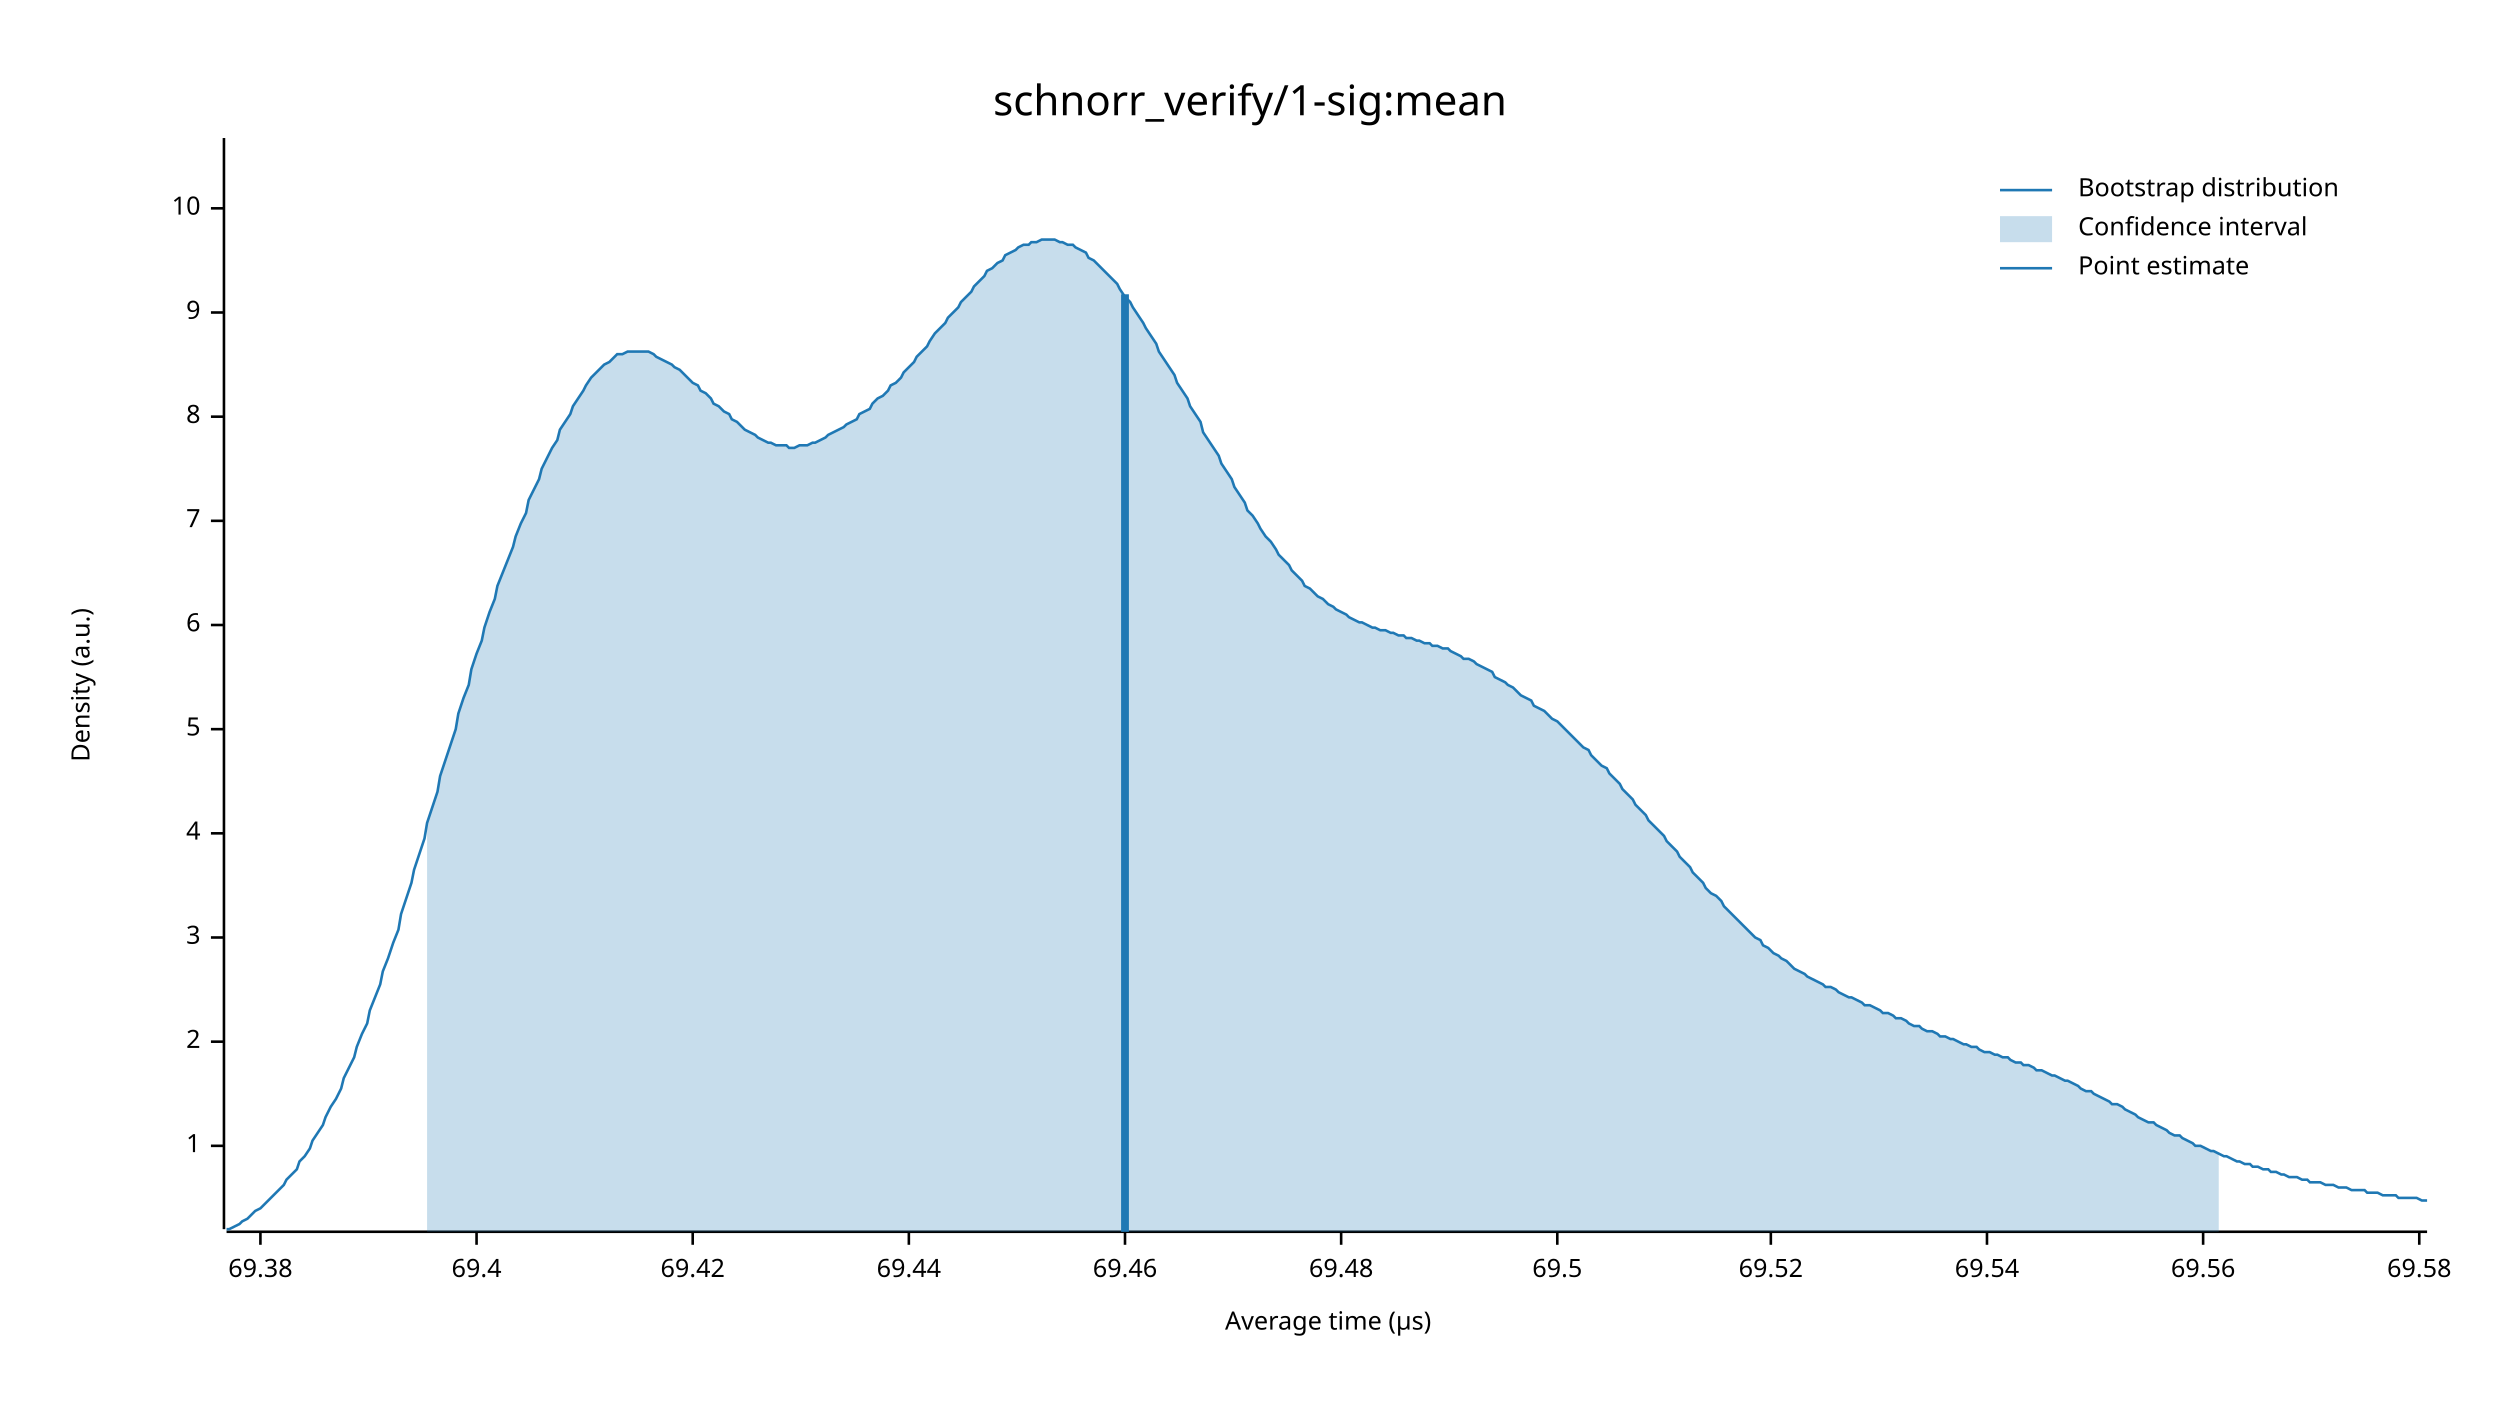
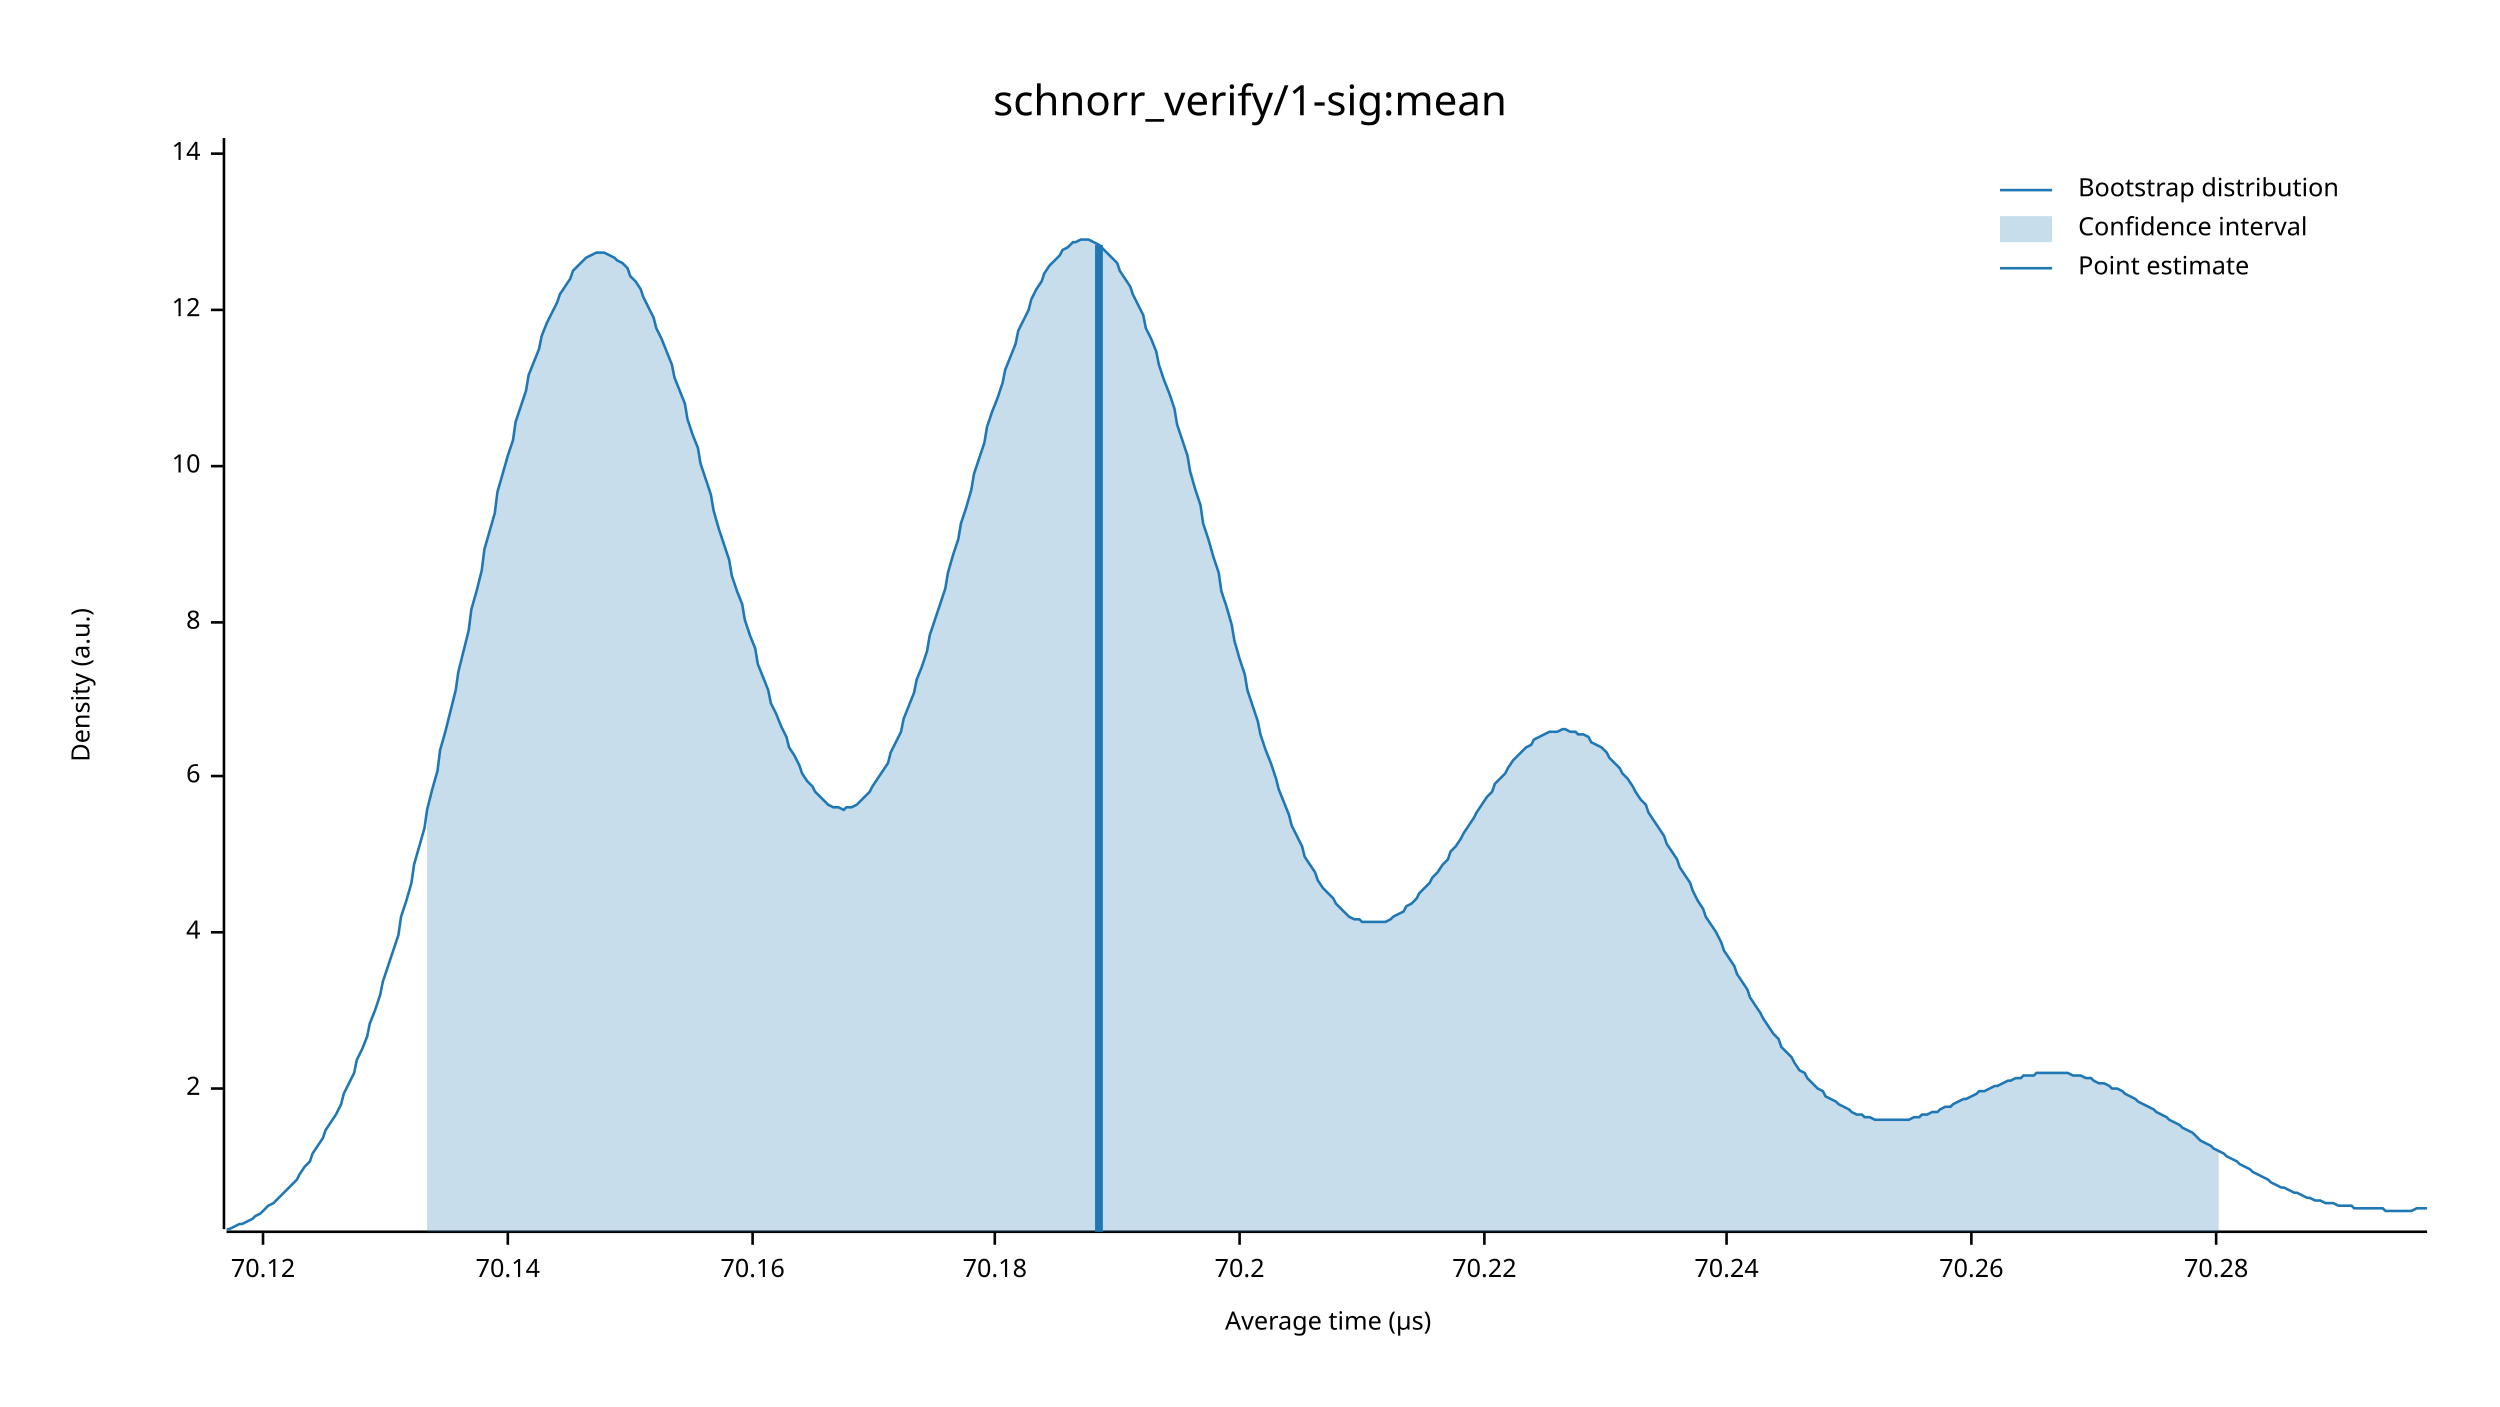
<svg xmlns="http://www.w3.org/2000/svg" width="960" height="540" viewBox="0 0 960 540">
  <text x="480" y="32" dy="0.76em" text-anchor="middle" font-family="sans-serif" font-size="16.129" opacity="1" fill="#000000">
schnorr_verify/1-sig:mean
</text>
  <text x="27" y="263" dy="0.76em" text-anchor="middle" font-family="sans-serif" font-size="9.677" opacity="1" fill="#000000" transform="rotate(270, 27, 263)">
Density (a.u.)
</text>
  <text x="510" y="513" dy="-0.5ex" text-anchor="middle" font-family="sans-serif" font-size="9.677" opacity="1" fill="#000000">
Average time (µs)
</text>
  <polyline fill="none" opacity="1" stroke="#000000" stroke-width="1" points="86,53 86,472 " />
-   <text x="77" y="440" dy="0.5ex" text-anchor="end" font-family="sans-serif" font-size="9.677" opacity="1" fill="#000000">
- 1
- </text>
-   <polyline fill="none" opacity="1" stroke="#000000" stroke-width="1" points="81,440 86,440 " />
-   <text x="77" y="400" dy="0.5ex" text-anchor="end" font-family="sans-serif" font-size="9.677" opacity="1" fill="#000000">
+   <text x="77" y="418" dy="0.5ex" text-anchor="end" font-family="sans-serif" font-size="9.677" opacity="1" fill="#000000">
2
</text>
-   <polyline fill="none" opacity="1" stroke="#000000" stroke-width="1" points="81,400 86,400 " />
-   <text x="77" y="360" dy="0.5ex" text-anchor="end" font-family="sans-serif" font-size="9.677" opacity="1" fill="#000000">
- 3
- </text>
-   <polyline fill="none" opacity="1" stroke="#000000" stroke-width="1" points="81,360 86,360 " />
-   <text x="77" y="320" dy="0.5ex" text-anchor="end" font-family="sans-serif" font-size="9.677" opacity="1" fill="#000000">
+   <polyline fill="none" opacity="1" stroke="#000000" stroke-width="1" points="81,418 86,418 " />
+   <text x="77" y="358" dy="0.5ex" text-anchor="end" font-family="sans-serif" font-size="9.677" opacity="1" fill="#000000">
4
</text>
-   <polyline fill="none" opacity="1" stroke="#000000" stroke-width="1" points="81,320 86,320 " />
-   <text x="77" y="280" dy="0.5ex" text-anchor="end" font-family="sans-serif" font-size="9.677" opacity="1" fill="#000000">
- 5
- </text>
-   <polyline fill="none" opacity="1" stroke="#000000" stroke-width="1" points="81,280 86,280 " />
-   <text x="77" y="240" dy="0.5ex" text-anchor="end" font-family="sans-serif" font-size="9.677" opacity="1" fill="#000000">
+   <polyline fill="none" opacity="1" stroke="#000000" stroke-width="1" points="81,358 86,358 " />
+   <text x="77" y="298" dy="0.5ex" text-anchor="end" font-family="sans-serif" font-size="9.677" opacity="1" fill="#000000">
6
</text>
-   <polyline fill="none" opacity="1" stroke="#000000" stroke-width="1" points="81,240 86,240 " />
-   <text x="77" y="200" dy="0.5ex" text-anchor="end" font-family="sans-serif" font-size="9.677" opacity="1" fill="#000000">
- 7
- </text>
-   <polyline fill="none" opacity="1" stroke="#000000" stroke-width="1" points="81,200 86,200 " />
-   <text x="77" y="160" dy="0.5ex" text-anchor="end" font-family="sans-serif" font-size="9.677" opacity="1" fill="#000000">
+   <polyline fill="none" opacity="1" stroke="#000000" stroke-width="1" points="81,298 86,298 " />
+   <text x="77" y="239" dy="0.5ex" text-anchor="end" font-family="sans-serif" font-size="9.677" opacity="1" fill="#000000">
8
</text>
-   <polyline fill="none" opacity="1" stroke="#000000" stroke-width="1" points="81,160 86,160 " />
-   <text x="77" y="120" dy="0.5ex" text-anchor="end" font-family="sans-serif" font-size="9.677" opacity="1" fill="#000000">
- 9
- </text>
-   <polyline fill="none" opacity="1" stroke="#000000" stroke-width="1" points="81,120 86,120 " />
-   <text x="77" y="80" dy="0.5ex" text-anchor="end" font-family="sans-serif" font-size="9.677" opacity="1" fill="#000000">
+   <polyline fill="none" opacity="1" stroke="#000000" stroke-width="1" points="81,239 86,239 " />
+   <text x="77" y="179" dy="0.5ex" text-anchor="end" font-family="sans-serif" font-size="9.677" opacity="1" fill="#000000">
10
</text>
-   <polyline fill="none" opacity="1" stroke="#000000" stroke-width="1" points="81,80 86,80 " />
+   <polyline fill="none" opacity="1" stroke="#000000" stroke-width="1" points="81,179 86,179 " />
+   <text x="77" y="119" dy="0.5ex" text-anchor="end" font-family="sans-serif" font-size="9.677" opacity="1" fill="#000000">
+ 12
+ </text>
+   <polyline fill="none" opacity="1" stroke="#000000" stroke-width="1" points="81,119 86,119 " />
+   <text x="77" y="59" dy="0.5ex" text-anchor="end" font-family="sans-serif" font-size="9.677" opacity="1" fill="#000000">
+ 14
+ </text>
+   <polyline fill="none" opacity="1" stroke="#000000" stroke-width="1" points="81,59 86,59 " />
  <polyline fill="none" opacity="1" stroke="#000000" stroke-width="1" points="87,473 932,473 " />
-   <text x="100" y="483" dy="0.76em" text-anchor="middle" font-family="sans-serif" font-size="9.677" opacity="1" fill="#000000">
- 69.38
+   <text x="101" y="483" dy="0.76em" text-anchor="middle" font-family="sans-serif" font-size="9.677" opacity="1" fill="#000000">
+ 70.12
</text>
-   <polyline fill="none" opacity="1" stroke="#000000" stroke-width="1" points="100,473 100,478 " />
-   <text x="183" y="483" dy="0.76em" text-anchor="middle" font-family="sans-serif" font-size="9.677" opacity="1" fill="#000000">
- 69.4
+   <polyline fill="none" opacity="1" stroke="#000000" stroke-width="1" points="101,473 101,478 " />
+   <text x="195" y="483" dy="0.76em" text-anchor="middle" font-family="sans-serif" font-size="9.677" opacity="1" fill="#000000">
+ 70.14
</text>
-   <polyline fill="none" opacity="1" stroke="#000000" stroke-width="1" points="183,473 183,478 " />
-   <text x="266" y="483" dy="0.76em" text-anchor="middle" font-family="sans-serif" font-size="9.677" opacity="1" fill="#000000">
- 69.42
+   <polyline fill="none" opacity="1" stroke="#000000" stroke-width="1" points="195,473 195,478 " />
+   <text x="289" y="483" dy="0.76em" text-anchor="middle" font-family="sans-serif" font-size="9.677" opacity="1" fill="#000000">
+ 70.16
</text>
-   <polyline fill="none" opacity="1" stroke="#000000" stroke-width="1" points="266,473 266,478 " />
-   <text x="349" y="483" dy="0.76em" text-anchor="middle" font-family="sans-serif" font-size="9.677" opacity="1" fill="#000000">
- 69.44
+   <polyline fill="none" opacity="1" stroke="#000000" stroke-width="1" points="289,473 289,478 " />
+   <text x="382" y="483" dy="0.76em" text-anchor="middle" font-family="sans-serif" font-size="9.677" opacity="1" fill="#000000">
+ 70.18
</text>
-   <polyline fill="none" opacity="1" stroke="#000000" stroke-width="1" points="349,473 349,478 " />
-   <text x="432" y="483" dy="0.76em" text-anchor="middle" font-family="sans-serif" font-size="9.677" opacity="1" fill="#000000">
- 69.46
+   <polyline fill="none" opacity="1" stroke="#000000" stroke-width="1" points="382,473 382,478 " />
+   <text x="476" y="483" dy="0.76em" text-anchor="middle" font-family="sans-serif" font-size="9.677" opacity="1" fill="#000000">
+ 70.2
</text>
-   <polyline fill="none" opacity="1" stroke="#000000" stroke-width="1" points="432,473 432,478 " />
-   <text x="515" y="483" dy="0.76em" text-anchor="middle" font-family="sans-serif" font-size="9.677" opacity="1" fill="#000000">
- 69.48
+   <polyline fill="none" opacity="1" stroke="#000000" stroke-width="1" points="476,473 476,478 " />
+   <text x="570" y="483" dy="0.76em" text-anchor="middle" font-family="sans-serif" font-size="9.677" opacity="1" fill="#000000">
+ 70.22
</text>
-   <polyline fill="none" opacity="1" stroke="#000000" stroke-width="1" points="515,473 515,478 " />
-   <text x="598" y="483" dy="0.76em" text-anchor="middle" font-family="sans-serif" font-size="9.677" opacity="1" fill="#000000">
- 69.5
+   <polyline fill="none" opacity="1" stroke="#000000" stroke-width="1" points="570,473 570,478 " />
+   <text x="663" y="483" dy="0.76em" text-anchor="middle" font-family="sans-serif" font-size="9.677" opacity="1" fill="#000000">
+ 70.24
</text>
-   <polyline fill="none" opacity="1" stroke="#000000" stroke-width="1" points="598,473 598,478 " />
-   <text x="680" y="483" dy="0.76em" text-anchor="middle" font-family="sans-serif" font-size="9.677" opacity="1" fill="#000000">
- 69.52
+   <polyline fill="none" opacity="1" stroke="#000000" stroke-width="1" points="663,473 663,478 " />
+   <text x="757" y="483" dy="0.76em" text-anchor="middle" font-family="sans-serif" font-size="9.677" opacity="1" fill="#000000">
+ 70.26
</text>
-   <polyline fill="none" opacity="1" stroke="#000000" stroke-width="1" points="680,473 680,478 " />
-   <text x="763" y="483" dy="0.76em" text-anchor="middle" font-family="sans-serif" font-size="9.677" opacity="1" fill="#000000">
- 69.54
+   <polyline fill="none" opacity="1" stroke="#000000" stroke-width="1" points="757,473 757,478 " />
+   <text x="851" y="483" dy="0.76em" text-anchor="middle" font-family="sans-serif" font-size="9.677" opacity="1" fill="#000000">
+ 70.28
</text>
-   <polyline fill="none" opacity="1" stroke="#000000" stroke-width="1" points="763,473 763,478 " />
-   <text x="846" y="483" dy="0.76em" text-anchor="middle" font-family="sans-serif" font-size="9.677" opacity="1" fill="#000000">
- 69.56
- </text>
-   <polyline fill="none" opacity="1" stroke="#000000" stroke-width="1" points="846,473 846,478 " />
-   <text x="929" y="483" dy="0.76em" text-anchor="middle" font-family="sans-serif" font-size="9.677" opacity="1" fill="#000000">
- 69.58
- </text>
-   <polyline fill="none" opacity="1" stroke="#000000" stroke-width="1" points="929,473 929,478 " />
-   <polyline fill="none" opacity="1" stroke="#1F78B4" stroke-width="1" points="87,472 88,472 90,471 92,470 93,469 95,468 97,466 98,465 100,464 102,462 103,461 105,459 107,457 109,455 110,453 112,451 114,449 115,446 117,444 119,441 120,438 122,435 124,432 125,429 127,425 129,422 131,418 132,414 134,410 136,406 137,402 139,397 141,393 142,388 144,383 146,378 147,373 149,368 151,362 153,357 154,351 156,345 158,339 159,334 161,328 163,322 164,316 166,310 168,304 169,298 171,292 173,286 175,280 176,274 178,268 180,263 181,257 183,251 185,246 186,241 188,235 190,230 191,225 193,220 195,215 197,210 198,206 200,201 202,197 203,192 205,188 207,184 208,180 210,176 212,172 214,169 215,165 217,162 219,159 220,156 222,153 224,150 225,148 227,145 229,143 230,142 232,140 234,139 236,137 237,136 239,136 241,135 242,135 244,135 246,135 247,135 249,135 251,136 252,137 254,138 256,139 258,140 259,141 261,142 263,144 264,145 266,147 268,148 269,150 271,151 273,153 274,155 276,156 278,158 280,159 281,161 283,162 285,164 286,165 288,166 290,167 291,168 293,169 295,170 296,170 298,171 300,171 302,171 303,172 305,172 307,171 308,171 310,171 312,170 313,170 315,169 317,168 318,167 320,166 322,165 324,164 325,163 327,162 329,161 330,159 332,158 334,157 335,155 337,153 339,152 341,150 342,148 344,147 346,145 347,143 349,141 351,139 352,137 354,135 356,133 357,131 359,128 361,126 363,124 364,122 366,120 368,118 369,116 371,114 373,112 374,110 376,108 378,106 379,104 381,103 383,101 385,100 386,98 388,97 390,96 391,95 393,94 395,94 396,93 398,93 400,92 401,92 403,92 405,92 407,93 408,93 410,94 412,94 413,95 415,96 417,97 418,99 420,100 422,102 423,103 425,105 427,107 429,109 430,111 432,114 434,116 435,118 437,121 439,124 440,126 442,129 444,132 445,135 447,138 449,141 451,144 452,147 454,150 456,153 457,156 459,159 461,162 462,166 464,169 466,172 468,175 469,178 471,181 473,184 474,187 476,190 478,193 479,196 481,198 483,201 484,203 486,206 488,208 490,211 491,213 493,215 495,217 496,219 498,221 500,223 501,225 503,226 505,228 506,229 508,230 510,232 512,233 513,234 515,235 517,236 518,237 520,238 522,239 523,239 525,240 527,241 528,241 530,242 532,242 534,243 535,243 537,244 539,244 540,245 542,245 544,246 545,246 547,247 549,247 550,248 552,248 554,249 556,249 557,250 559,251 561,252 562,253 564,253 566,254 567,255 569,256 571,257 573,258 574,260 576,261 578,262 579,263 581,264 583,266 584,267 586,268 588,269 589,271 591,272 593,273 595,275 596,276 598,277 600,279 601,280 603,282 605,284 606,285 608,287 610,288 611,290 613,292 615,294 617,295 618,297 620,299 622,301 623,303 625,305 627,307 628,309 630,311 632,313 633,315 635,317 637,319 639,321 640,323 642,325 644,327 645,329 647,331 649,333 650,335 652,337 654,339 655,341 657,343 659,344 661,346 662,348 664,350 666,352 667,353 669,355 671,357 672,358 674,360 676,361 677,363 679,364 681,366 683,367 684,368 686,369 688,371 689,372 691,373 693,374 694,375 696,376 698,377 700,378 701,379 703,379 705,380 706,381 708,382 710,383 711,383 713,384 715,385 716,386 718,386 720,387 722,388 723,389 725,389 727,390 728,391 730,391 732,392 733,393 735,394 737,394 738,395 740,396 742,396 744,397 745,398 747,398 749,399 750,399 752,400 754,401 755,401 757,402 759,402 760,403 762,404 764,404 766,405 767,405 769,406 771,406 772,407 774,408 776,408 777,409 779,409 781,410 782,411 784,411 786,412 788,413 789,413 791,414 793,415 794,415 796,416 798,417 799,418 801,419 803,419 804,420 806,421 808,422 810,423 811,424 813,424 815,425 816,426 818,427 820,428 821,429 823,430 825,431 827,431 828,432 830,433 832,434 833,435 835,436 837,436 838,437 840,438 842,439 843,440 845,440 847,441 849,442 850,442 852,443 854,444 855,444 857,445 859,446 860,446 862,447 864,447 865,448 867,448 869,449 871,449 872,450 874,450 876,451 877,451 879,452 881,452 882,452 884,453 886,453 887,454 889,454 891,454 893,455 894,455 896,455 898,456 899,456 901,456 903,457 904,457 906,457 908,457 909,458 911,458 913,458 915,459 916,459 918,459 920,459 921,460 923,460 925,460 926,460 928,460 930,461 932,461 " />
-   <polygon opacity="0.25" fill="#1F78B4" points="164,316 166,310 168,304 169,298 171,292 173,286 175,280 176,274 178,268 180,263 181,257 183,251 185,246 186,241 188,235 190,230 191,225 193,220 195,215 197,210 198,206 200,201 202,197 203,192 205,188 207,184 208,180 210,176 212,172 214,169 215,165 217,162 219,159 220,156 222,153 224,150 225,148 227,145 229,143 230,142 232,140 234,139 236,137 237,136 239,136 241,135 242,135 244,135 246,135 247,135 249,135 251,136 252,137 254,138 256,139 258,140 259,141 261,142 263,144 264,145 266,147 268,148 269,150 271,151 273,153 274,155 276,156 278,158 280,159 281,161 283,162 285,164 286,165 288,166 290,167 291,168 293,169 295,170 296,170 298,171 300,171 302,171 303,172 305,172 307,171 308,171 310,171 312,170 313,170 315,169 317,168 318,167 320,166 322,165 324,164 325,163 327,162 329,161 330,159 332,158 334,157 335,155 337,153 339,152 341,150 342,148 344,147 346,145 347,143 349,141 351,139 352,137 354,135 356,133 357,131 359,128 361,126 363,124 364,122 366,120 368,118 369,116 371,114 373,112 374,110 376,108 378,106 379,104 381,103 383,101 385,100 386,98 388,97 390,96 391,95 393,94 395,94 396,93 398,93 400,92 401,92 403,92 405,92 407,93 408,93 410,94 412,94 413,95 415,96 417,97 418,99 420,100 422,102 423,103 425,105 427,107 429,109 430,111 432,114 434,116 435,118 437,121 439,124 440,126 442,129 444,132 445,135 447,138 449,141 451,144 452,147 454,150 456,153 457,156 459,159 461,162 462,166 464,169 466,172 468,175 469,178 471,181 473,184 474,187 476,190 478,193 479,196 481,198 483,201 484,203 486,206 488,208 490,211 491,213 493,215 495,217 496,219 498,221 500,223 501,225 503,226 505,228 506,229 508,230 510,232 512,233 513,234 515,235 517,236 518,237 520,238 522,239 523,239 525,240 527,241 528,241 530,242 532,242 534,243 535,243 537,244 539,244 540,245 542,245 544,246 545,246 547,247 549,247 550,248 552,248 554,249 556,249 557,250 559,251 561,252 562,253 564,253 566,254 567,255 569,256 571,257 573,258 574,260 576,261 578,262 579,263 581,264 583,266 584,267 586,268 588,269 589,271 591,272 593,273 595,275 596,276 598,277 600,279 601,280 603,282 605,284 606,285 608,287 610,288 611,290 613,292 615,294 617,295 618,297 620,299 622,301 623,303 625,305 627,307 628,309 630,311 632,313 633,315 635,317 637,319 639,321 640,323 642,325 644,327 645,329 647,331 649,333 650,335 652,337 654,339 655,341 657,343 659,344 661,346 662,348 664,350 666,352 667,353 669,355 671,357 672,358 674,360 676,361 677,363 679,364 681,366 683,367 684,368 686,369 688,371 689,372 691,373 693,374 694,375 696,376 698,377 700,378 701,379 703,379 705,380 706,381 708,382 710,383 711,383 713,384 715,385 716,386 718,386 720,387 722,388 723,389 725,389 727,390 728,391 730,391 732,392 733,393 735,394 737,394 738,395 740,396 742,396 744,397 745,398 747,398 749,399 750,399 752,400 754,401 755,401 757,402 759,402 760,403 762,404 764,404 766,405 767,405 769,406 771,406 772,407 774,408 776,408 777,409 779,409 781,410 782,411 784,411 786,412 788,413 789,413 791,414 793,415 794,415 796,416 798,417 799,418 801,419 803,419 804,420 806,421 808,422 810,423 811,424 813,424 815,425 816,426 818,427 820,428 821,429 823,430 825,431 827,431 828,432 830,433 832,434 833,435 835,436 837,436 838,437 840,438 842,439 843,440 845,440 847,441 849,442 850,442 852,443 852,473 164,473 " />
-   <polyline fill="none" opacity="1" stroke="#1F78B4" stroke-width="3" points="432,473 432,113 " />
+   <polyline fill="none" opacity="1" stroke="#000000" stroke-width="1" points="851,473 851,478 " />
+   <polyline fill="none" opacity="1" stroke="#1F78B4" stroke-width="1" points="87,472 88,472 90,471 92,470 93,470 95,469 97,468 98,467 100,466 102,464 103,463 105,462 107,460 109,458 110,457 112,455 114,453 115,451 117,448 119,446 120,443 122,440 124,437 125,434 127,431 129,428 131,424 132,420 134,416 136,412 137,407 139,403 141,398 142,393 144,388 146,382 147,377 149,371 151,365 153,359 154,352 156,346 158,339 159,332 161,325 163,318 164,311 166,303 168,296 169,288 171,281 173,273 175,265 176,258 178,250 180,242 181,234 183,227 185,219 186,211 188,204 190,197 191,189 193,182 195,175 197,169 198,162 200,156 202,150 203,144 205,139 207,134 208,129 210,124 212,120 214,116 215,113 217,110 219,107 220,104 222,102 224,100 225,99 227,98 229,97 230,97 232,97 234,98 236,99 237,100 239,101 241,103 242,106 244,108 246,111 247,114 249,118 251,122 252,126 254,130 256,135 258,140 259,145 261,150 263,155 264,161 266,167 268,172 269,178 271,184 273,190 274,196 276,203 278,209 280,215 281,221 283,227 285,232 286,238 288,244 290,249 291,255 293,260 295,265 296,270 298,274 300,279 302,283 303,287 305,290 307,294 308,297 310,300 312,302 313,304 315,306 317,308 318,309 320,310 322,310 324,311 325,310 327,310 329,309 330,308 332,306 334,304 335,302 337,299 339,296 341,293 342,289 344,285 346,281 347,276 349,271 351,266 352,261 354,256 356,250 357,244 359,238 361,232 363,226 364,220 366,213 368,207 369,201 371,195 373,188 374,182 376,176 378,170 379,164 381,158 383,153 385,147 386,142 388,137 390,132 391,127 393,123 395,119 396,115 398,111 400,108 401,105 403,102 405,100 407,98 408,96 410,95 412,93 413,93 415,92 417,92 418,92 420,93 422,94 423,95 425,97 427,99 429,101 430,104 432,107 434,110 435,113 437,117 439,121 440,126 442,130 444,135 445,140 447,146 449,151 451,157 452,163 454,169 456,175 457,181 459,188 461,194 462,201 464,207 466,214 468,220 469,227 471,233 473,240 474,246 476,253 478,259 479,265 481,271 483,277 484,282 486,288 488,293 490,299 491,303 493,308 495,313 496,317 498,321 500,325 501,329 503,332 505,335 506,338 508,341 510,343 512,345 513,347 515,349 517,351 518,352 520,353 522,353 523,354 525,354 527,354 528,354 530,354 532,354 534,353 535,352 537,351 539,350 540,348 542,347 544,345 545,343 547,341 549,339 550,337 552,335 554,332 556,330 557,327 559,325 561,322 562,320 564,317 566,314 567,312 569,309 571,306 573,304 574,301 576,299 578,297 579,295 581,292 583,290 584,289 586,287 588,286 589,284 591,283 593,282 595,281 596,281 598,281 600,280 601,280 603,281 605,281 606,282 608,282 610,283 611,285 613,286 615,287 617,289 618,291 620,293 622,295 623,297 625,299 627,302 628,304 630,307 632,309 633,312 635,315 637,318 639,321 640,324 642,327 644,330 645,333 647,336 649,339 650,342 652,346 654,349 655,352 657,355 659,358 661,362 662,365 664,368 666,371 667,374 669,377 671,380 672,383 674,386 676,389 677,391 679,394 681,397 683,399 684,402 686,404 688,406 689,408 691,411 693,412 694,414 696,416 698,418 700,419 701,421 703,422 705,423 706,424 708,425 710,426 711,427 713,428 715,428 716,429 718,429 720,430 722,430 723,430 725,430 727,430 728,430 730,430 732,430 733,430 735,429 737,429 738,428 740,428 742,427 744,427 745,426 747,425 749,425 750,424 752,423 754,422 755,422 757,421 759,420 760,419 762,419 764,418 766,417 767,417 769,416 771,415 772,415 774,414 776,414 777,413 779,413 781,413 782,412 784,412 786,412 788,412 789,412 791,412 793,412 794,412 796,413 798,413 799,413 801,414 803,414 804,415 806,416 808,416 810,417 811,418 813,418 815,419 816,420 818,421 820,422 821,423 823,424 825,425 827,426 828,427 830,428 832,429 833,430 835,431 837,432 838,433 840,434 842,435 843,436 845,438 847,439 849,440 850,441 852,442 854,443 855,444 857,445 859,446 860,447 862,448 864,449 865,450 867,451 869,452 871,453 872,454 874,455 876,456 877,456 879,457 881,458 882,458 884,459 886,460 887,460 889,461 891,461 893,462 894,462 896,462 898,463 899,463 901,463 903,463 904,464 906,464 908,464 909,464 911,464 913,464 915,464 916,465 918,465 920,465 921,465 923,465 925,465 926,465 928,464 930,464 932,464 " />
+   <polygon opacity="0.25" fill="#1F78B4" points="164,311 166,303 168,296 169,288 171,281 173,273 175,265 176,258 178,250 180,242 181,234 183,227 185,219 186,211 188,204 190,197 191,189 193,182 195,175 197,169 198,162 200,156 202,150 203,144 205,139 207,134 208,129 210,124 212,120 214,116 215,113 217,110 219,107 220,104 222,102 224,100 225,99 227,98 229,97 230,97 232,97 234,98 236,99 237,100 239,101 241,103 242,106 244,108 246,111 247,114 249,118 251,122 252,126 254,130 256,135 258,140 259,145 261,150 263,155 264,161 266,167 268,172 269,178 271,184 273,190 274,196 276,203 278,209 280,215 281,221 283,227 285,232 286,238 288,244 290,249 291,255 293,260 295,265 296,270 298,274 300,279 302,283 303,287 305,290 307,294 308,297 310,300 312,302 313,304 315,306 317,308 318,309 320,310 322,310 324,311 325,310 327,310 329,309 330,308 332,306 334,304 335,302 337,299 339,296 341,293 342,289 344,285 346,281 347,276 349,271 351,266 352,261 354,256 356,250 357,244 359,238 361,232 363,226 364,220 366,213 368,207 369,201 371,195 373,188 374,182 376,176 378,170 379,164 381,158 383,153 385,147 386,142 388,137 390,132 391,127 393,123 395,119 396,115 398,111 400,108 401,105 403,102 405,100 407,98 408,96 410,95 412,93 413,93 415,92 417,92 418,92 420,93 422,94 423,95 425,97 427,99 429,101 430,104 432,107 434,110 435,113 437,117 439,121 440,126 442,130 444,135 445,140 447,146 449,151 451,157 452,163 454,169 456,175 457,181 459,188 461,194 462,201 464,207 466,214 468,220 469,227 471,233 473,240 474,246 476,253 478,259 479,265 481,271 483,277 484,282 486,288 488,293 490,299 491,303 493,308 495,313 496,317 498,321 500,325 501,329 503,332 505,335 506,338 508,341 510,343 512,345 513,347 515,349 517,351 518,352 520,353 522,353 523,354 525,354 527,354 528,354 530,354 532,354 534,353 535,352 537,351 539,350 540,348 542,347 544,345 545,343 547,341 549,339 550,337 552,335 554,332 556,330 557,327 559,325 561,322 562,320 564,317 566,314 567,312 569,309 571,306 573,304 574,301 576,299 578,297 579,295 581,292 583,290 584,289 586,287 588,286 589,284 591,283 593,282 595,281 596,281 598,281 600,280 601,280 603,281 605,281 606,282 608,282 610,283 611,285 613,286 615,287 617,289 618,291 620,293 622,295 623,297 625,299 627,302 628,304 630,307 632,309 633,312 635,315 637,318 639,321 640,324 642,327 644,330 645,333 647,336 649,339 650,342 652,346 654,349 655,352 657,355 659,358 661,362 662,365 664,368 666,371 667,374 669,377 671,380 672,383 674,386 676,389 677,391 679,394 681,397 683,399 684,402 686,404 688,406 689,408 691,411 693,412 694,414 696,416 698,418 700,419 701,421 703,422 705,423 706,424 708,425 710,426 711,427 713,428 715,428 716,429 718,429 720,430 722,430 723,430 725,430 727,430 728,430 730,430 732,430 733,430 735,429 737,429 738,428 740,428 742,427 744,427 745,426 747,425 749,425 750,424 752,423 754,422 755,422 757,421 759,420 760,419 762,419 764,418 766,417 767,417 769,416 771,415 772,415 774,414 776,414 777,413 779,413 781,413 782,412 784,412 786,412 788,412 789,412 791,412 793,412 794,412 796,413 798,413 799,413 801,414 803,414 804,415 806,416 808,416 810,417 811,418 813,418 815,419 816,420 818,421 820,422 821,423 823,424 825,425 827,426 828,427 830,428 832,429 833,430 835,431 837,432 838,433 840,434 842,435 843,436 845,438 847,439 849,440 850,441 852,442 852,473 164,473 " />
+   <polyline fill="none" opacity="1" stroke="#1F78B4" stroke-width="3" points="422,473 422,94 " />
  <text x="798" y="68" dy="0.76em" text-anchor="start" font-family="sans-serif" font-size="9.677" opacity="1" fill="#000000">
Bootstrap distribution
</text>
  <text x="798" y="83" dy="0.76em" text-anchor="start" font-family="sans-serif" font-size="9.677" opacity="1" fill="#000000">
Confidence interval
</text>
  <text x="798" y="98" dy="0.76em" text-anchor="start" font-family="sans-serif" font-size="9.677" opacity="1" fill="#000000">
Point estimate
</text>
  <polyline fill="none" opacity="1" stroke="#1F78B4" stroke-width="1" points="768,73 788,73 " />
  <rect x="768" y="83" width="20" height="10" opacity="0.25" fill="#1F78B4" stroke="none" />
  <polyline fill="none" opacity="1" stroke="#1F78B4" stroke-width="1" points="768,103 788,103 " />
</svg>
